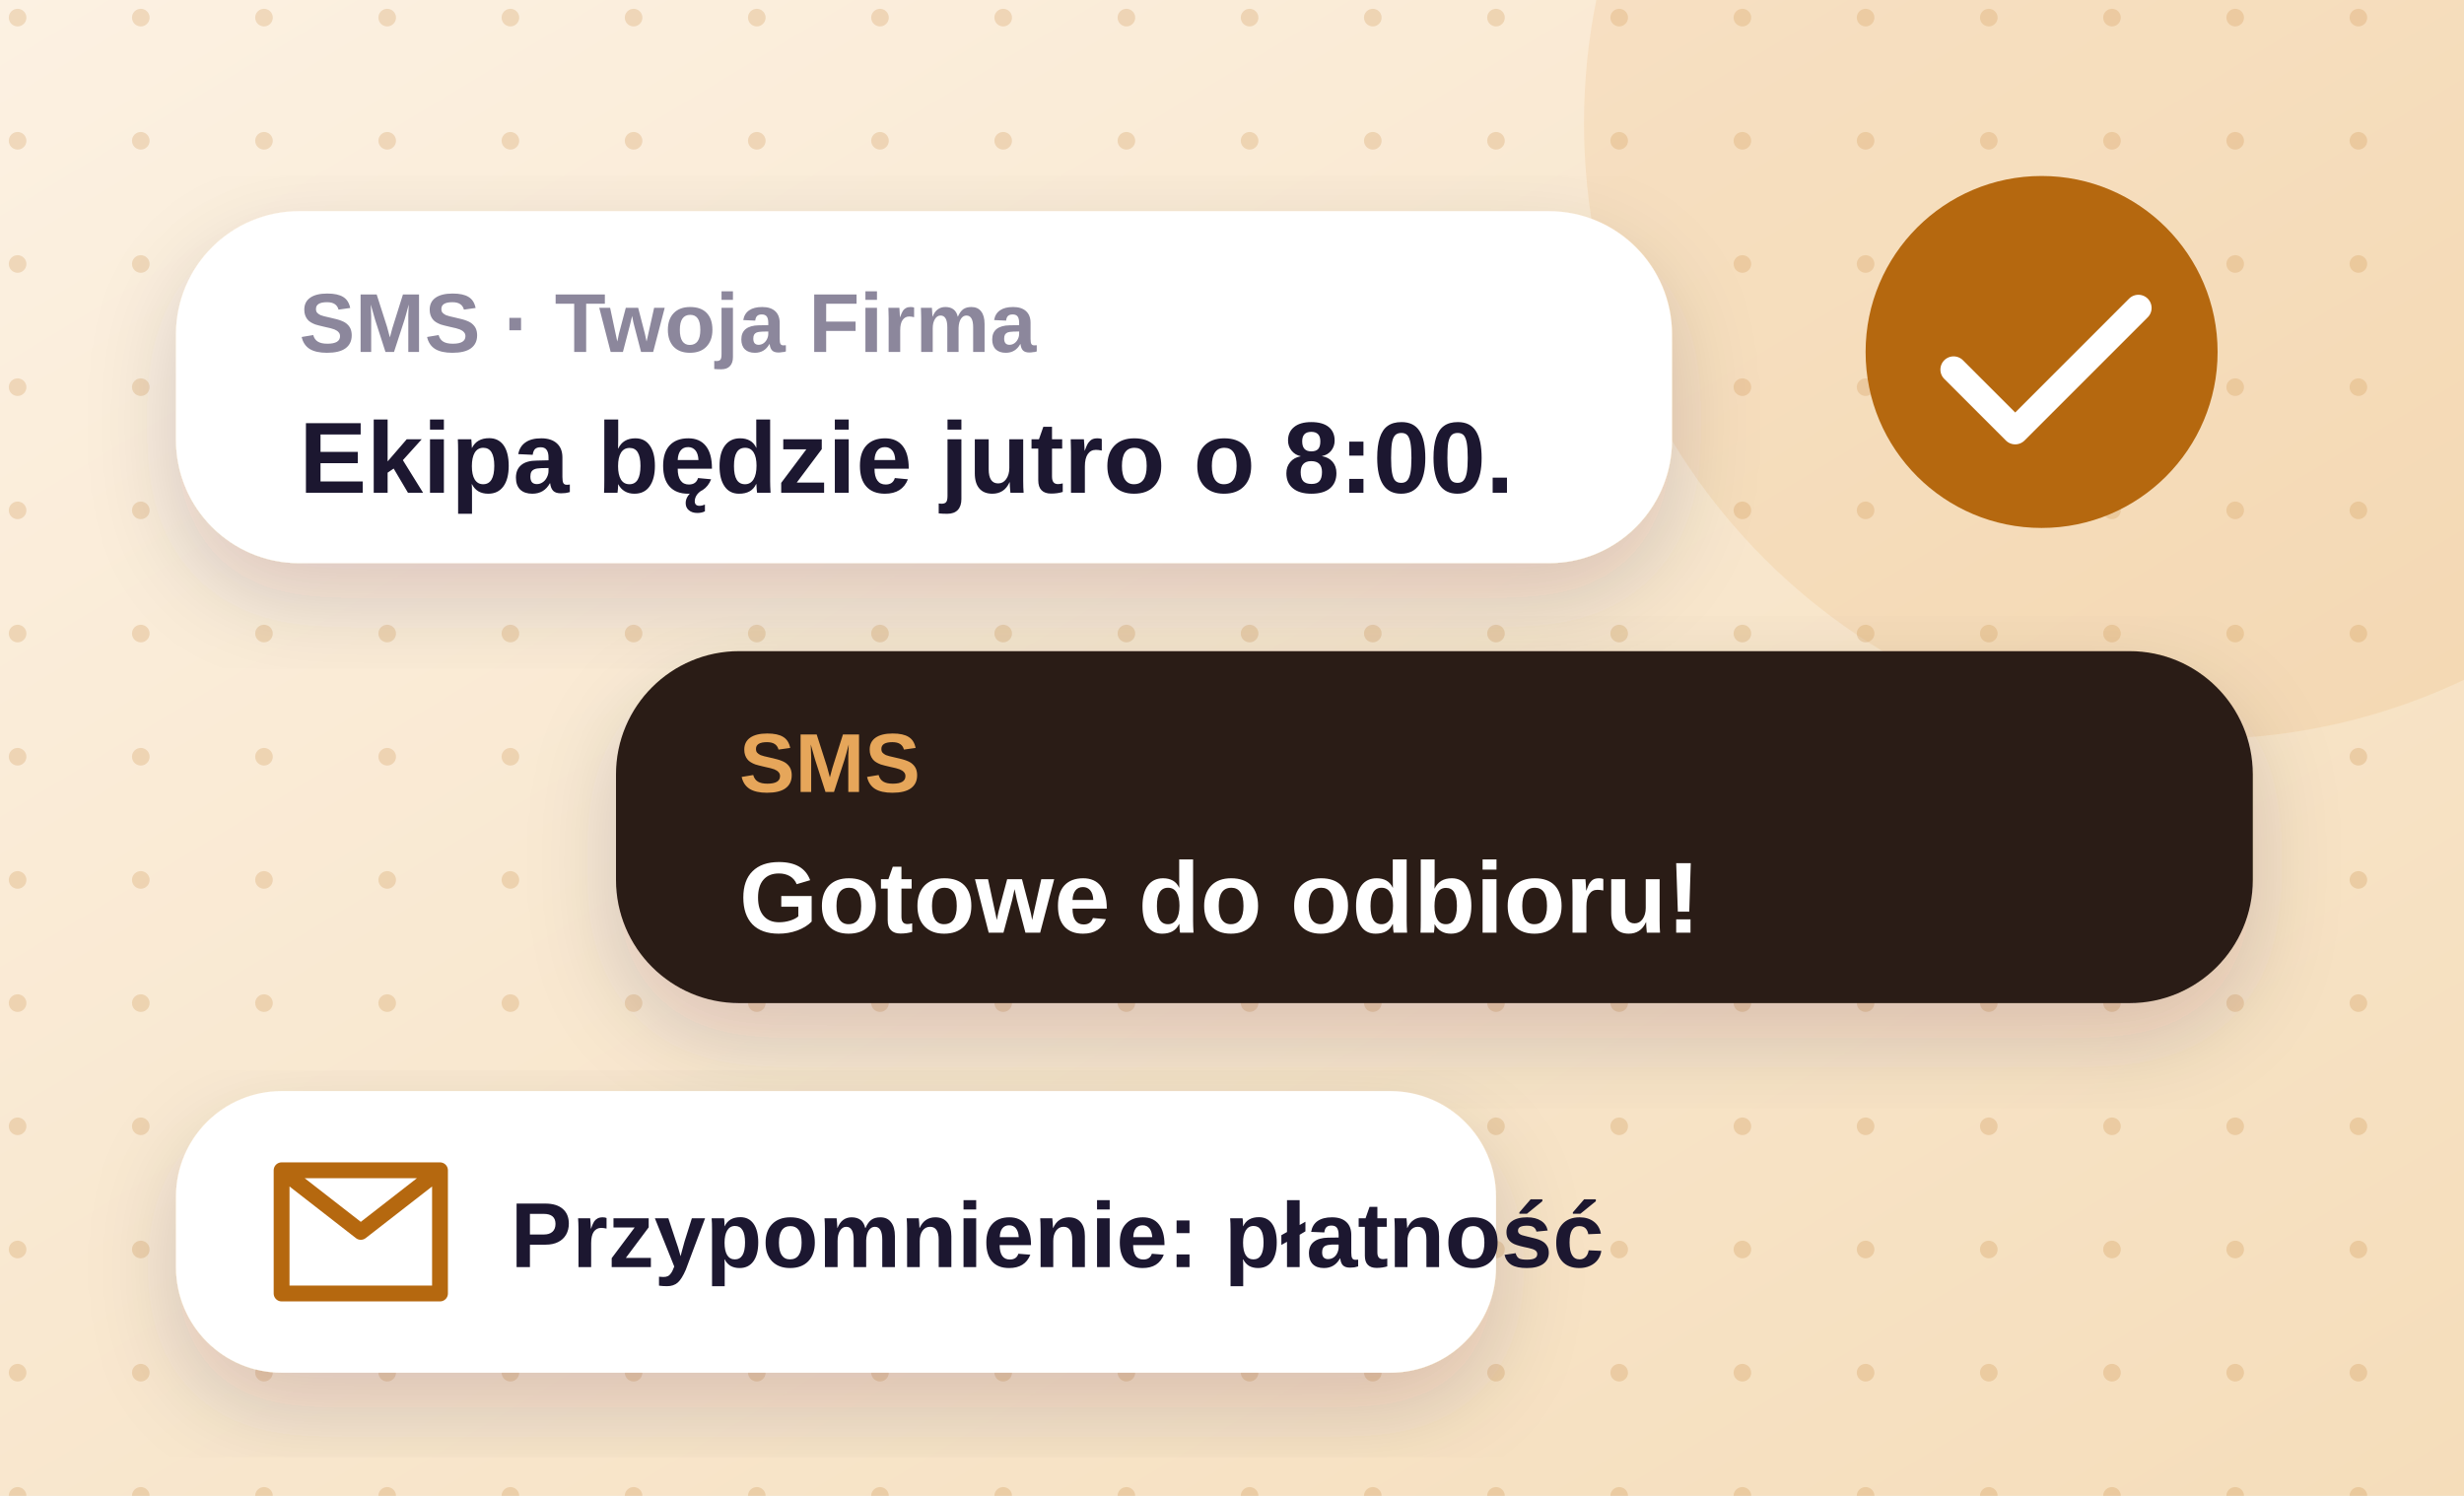
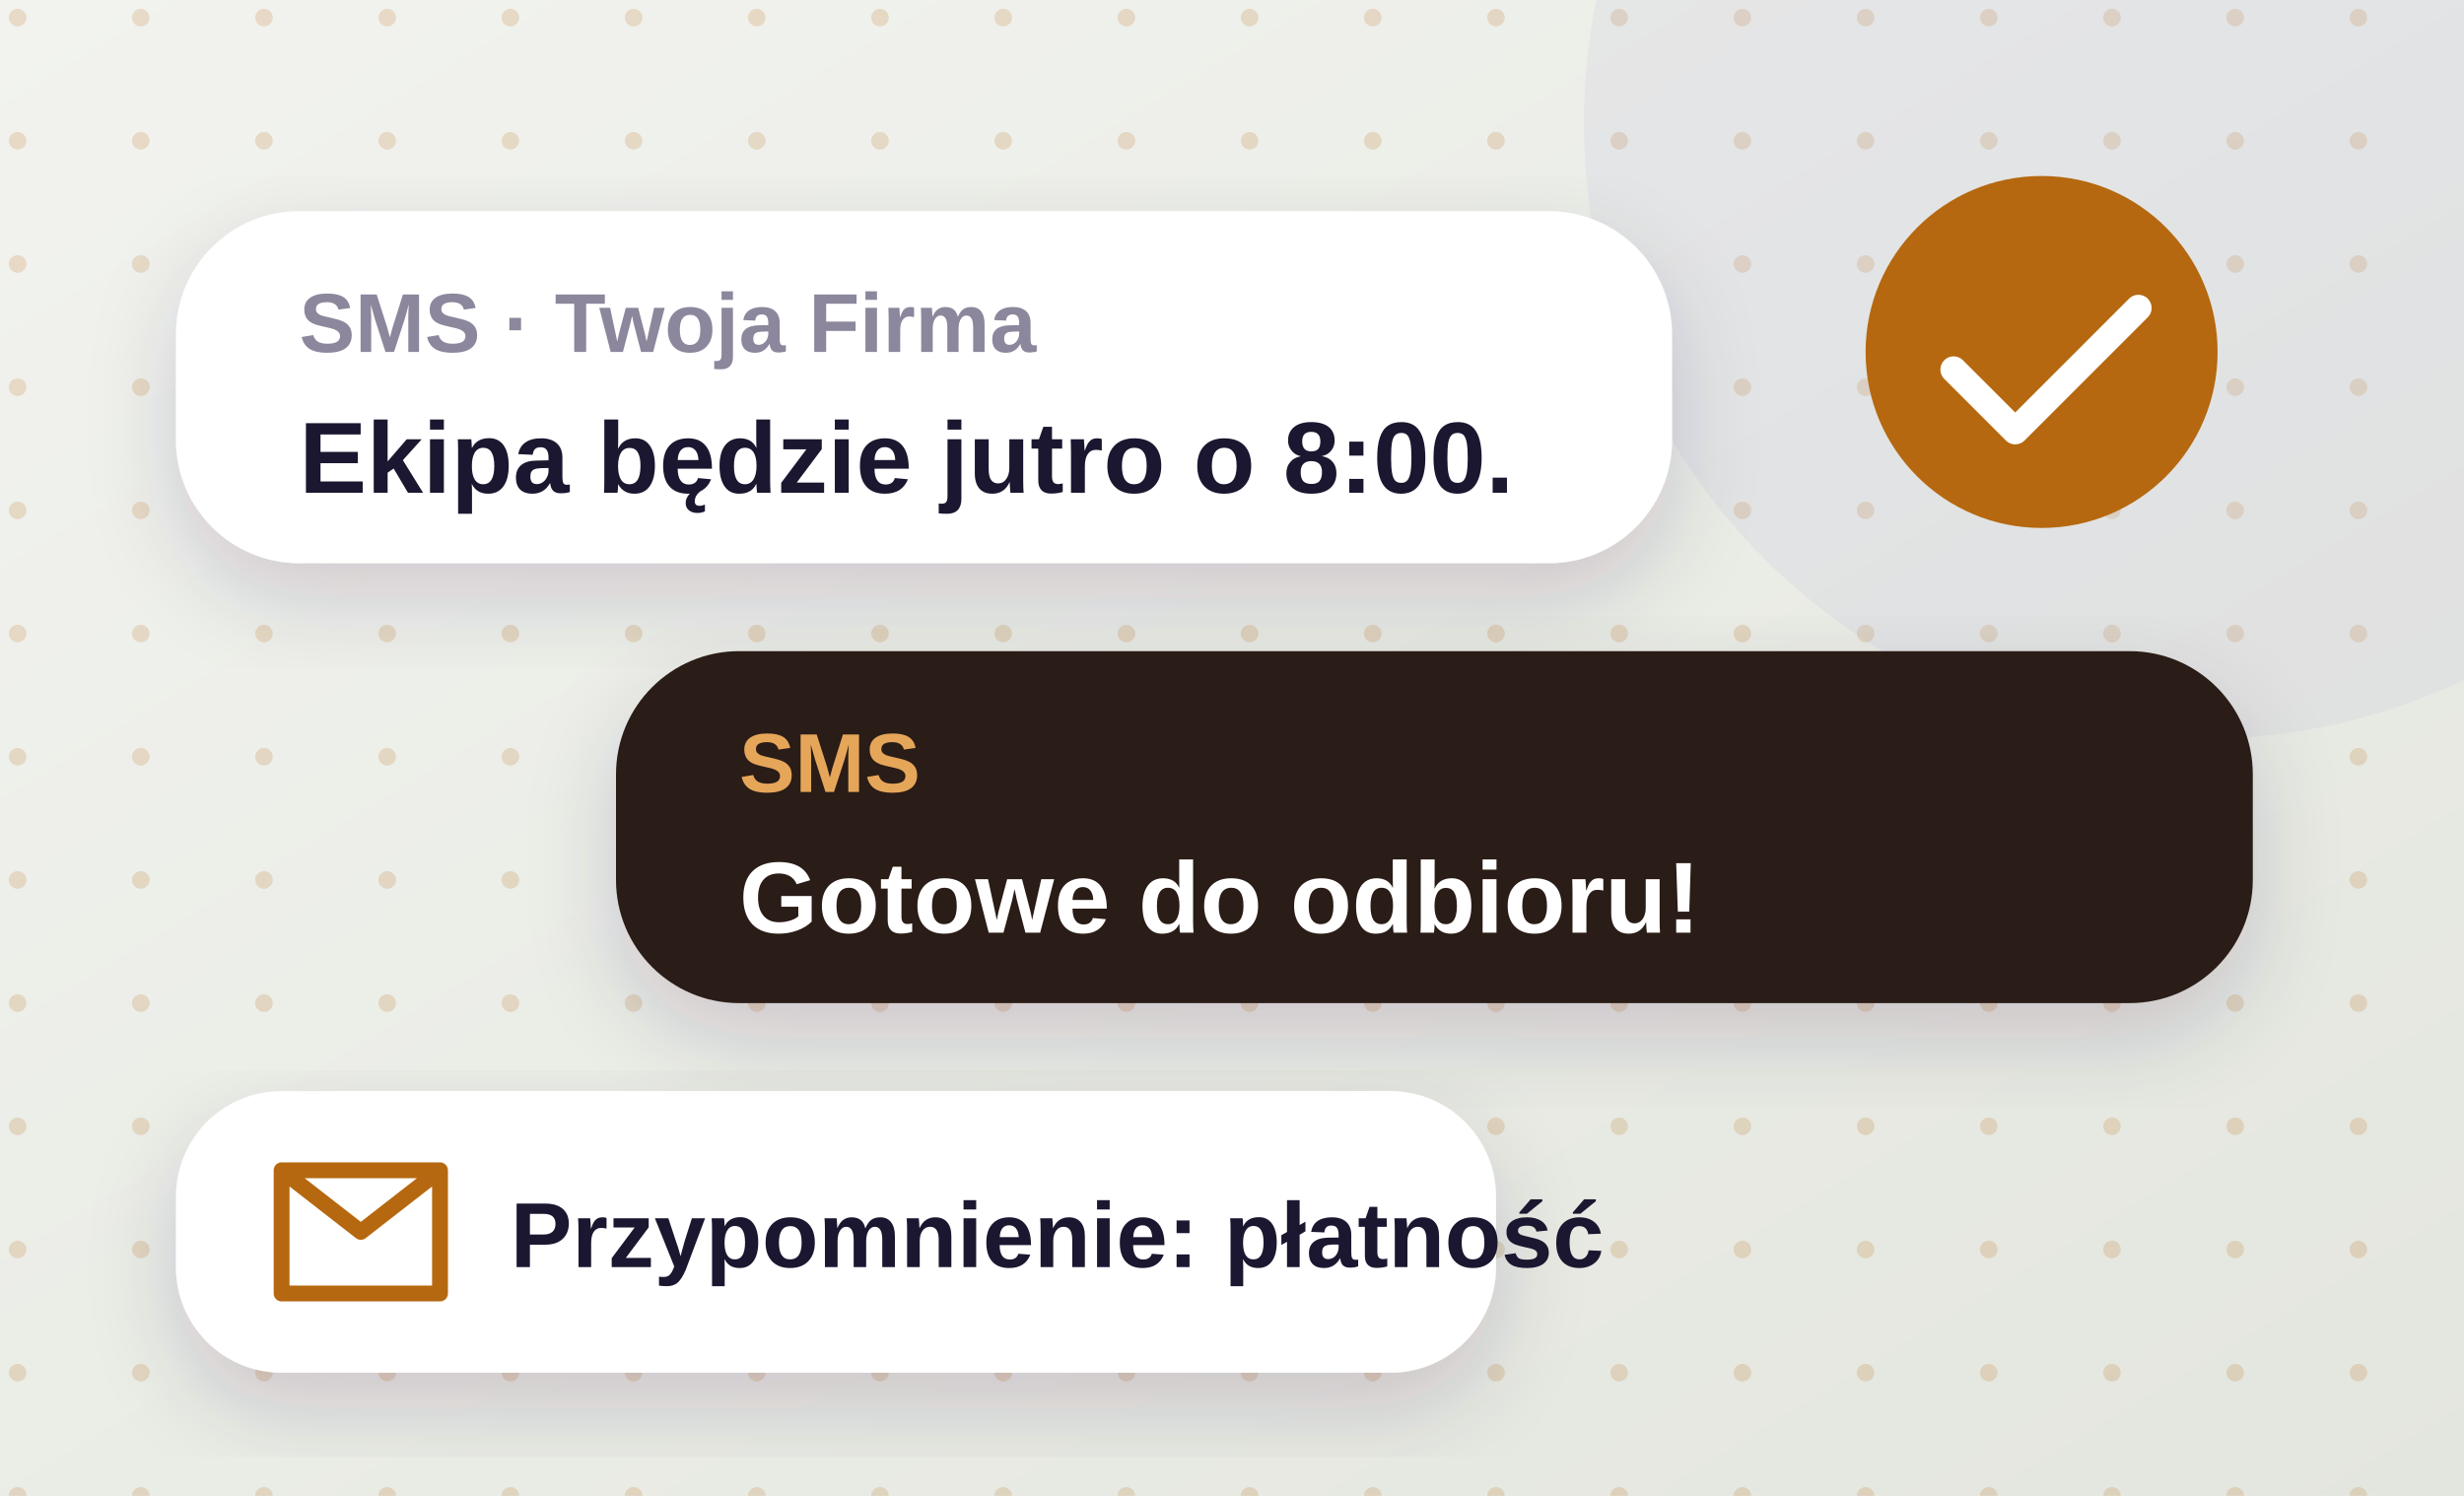
<svg xmlns="http://www.w3.org/2000/svg" viewBox="0 0 280 170" width="280" height="170">
  <defs>
    <linearGradient id="g" x1="0" y1="0" x2="1" y2="1">
-       <stop offset="0" stop-color="#FCF1E2" />
-       <stop offset="1" stop-color="#F5DDBA" />
+       <stop offset="0" stop-color="#F2F3EF" />
+       <stop offset="1" stop-color="#E3E6DE" />
    </linearGradient>
    <filter id="s" x="-20%" y="-20%" width="140%" height="150%">
      <feDropShadow dx="0" dy="4" stdDeviation="5" flood-color="#21123F" flood-opacity=".16" />
    </filter>
    <pattern id="d" width="14" height="14" patternUnits="userSpaceOnUse">
      <circle cx="2" cy="2" r="1" fill="#B5680F" opacity=".18" />
    </pattern>
  </defs>
  <rect width="280" height="170" fill="url(#g)" />
  <rect width="280" height="170" fill="url(#d)" />
-   <circle cx="250" cy="14" r="70" fill="#E6A65A" opacity=".16" />
+   <circle cx="250" cy="14" r="70" fill="#B9B0D6" opacity=".16" />
  <rect x="20" y="24" width="170" height="40" rx="14" fill="#FFFFFF" filter="url(#s)" />
  <text x="34" y="40" font-family="Arial, Helvetica, sans-serif" font-size="9.5" font-weight="800" fill="#8C879C" text-anchor="start">SMS · Twoja Firma</text>
  <text x="34" y="56" font-family="Arial, Helvetica, sans-serif" font-size="11.5" font-weight="700" fill="#1C1730" text-anchor="start">Ekipa będzie jutro o 8:00.</text>
  <rect x="70" y="74" width="186" height="40" rx="14" fill="#2A1E12" filter="url(#s)" />
  <text x="84" y="90" font-family="Arial, Helvetica, sans-serif" font-size="9.5" font-weight="800" fill="#E6A65A" text-anchor="start">SMS</text>
  <text x="84" y="106" font-family="Arial, Helvetica, sans-serif" font-size="11.5" font-weight="700" fill="#FFFFFF" text-anchor="start">Gotowe do odbioru!</text>
  <rect x="20" y="124" width="150" height="32" rx="12" fill="#FFFFFF" filter="url(#s)" />
  <path d="M32 133 h18 v14 h-18 z M32 133 l9 7 9 -7" stroke="#B5680F" stroke-width="1.8" fill="none" stroke-linecap="round" stroke-linejoin="round" />
  <text x="58" y="144" font-family="Arial, Helvetica, sans-serif" font-size="10.5" font-weight="700" fill="#1C1730" text-anchor="start">Przypomnienie: płatność</text>
  <circle cx="232" cy="40" r="20" fill="#B5680F" />
  <path d="M222 42 l7 7 14 -14" stroke="#FFFFFF" stroke-width="3" fill="none" stroke-linecap="round" stroke-linejoin="round" />
</svg>
